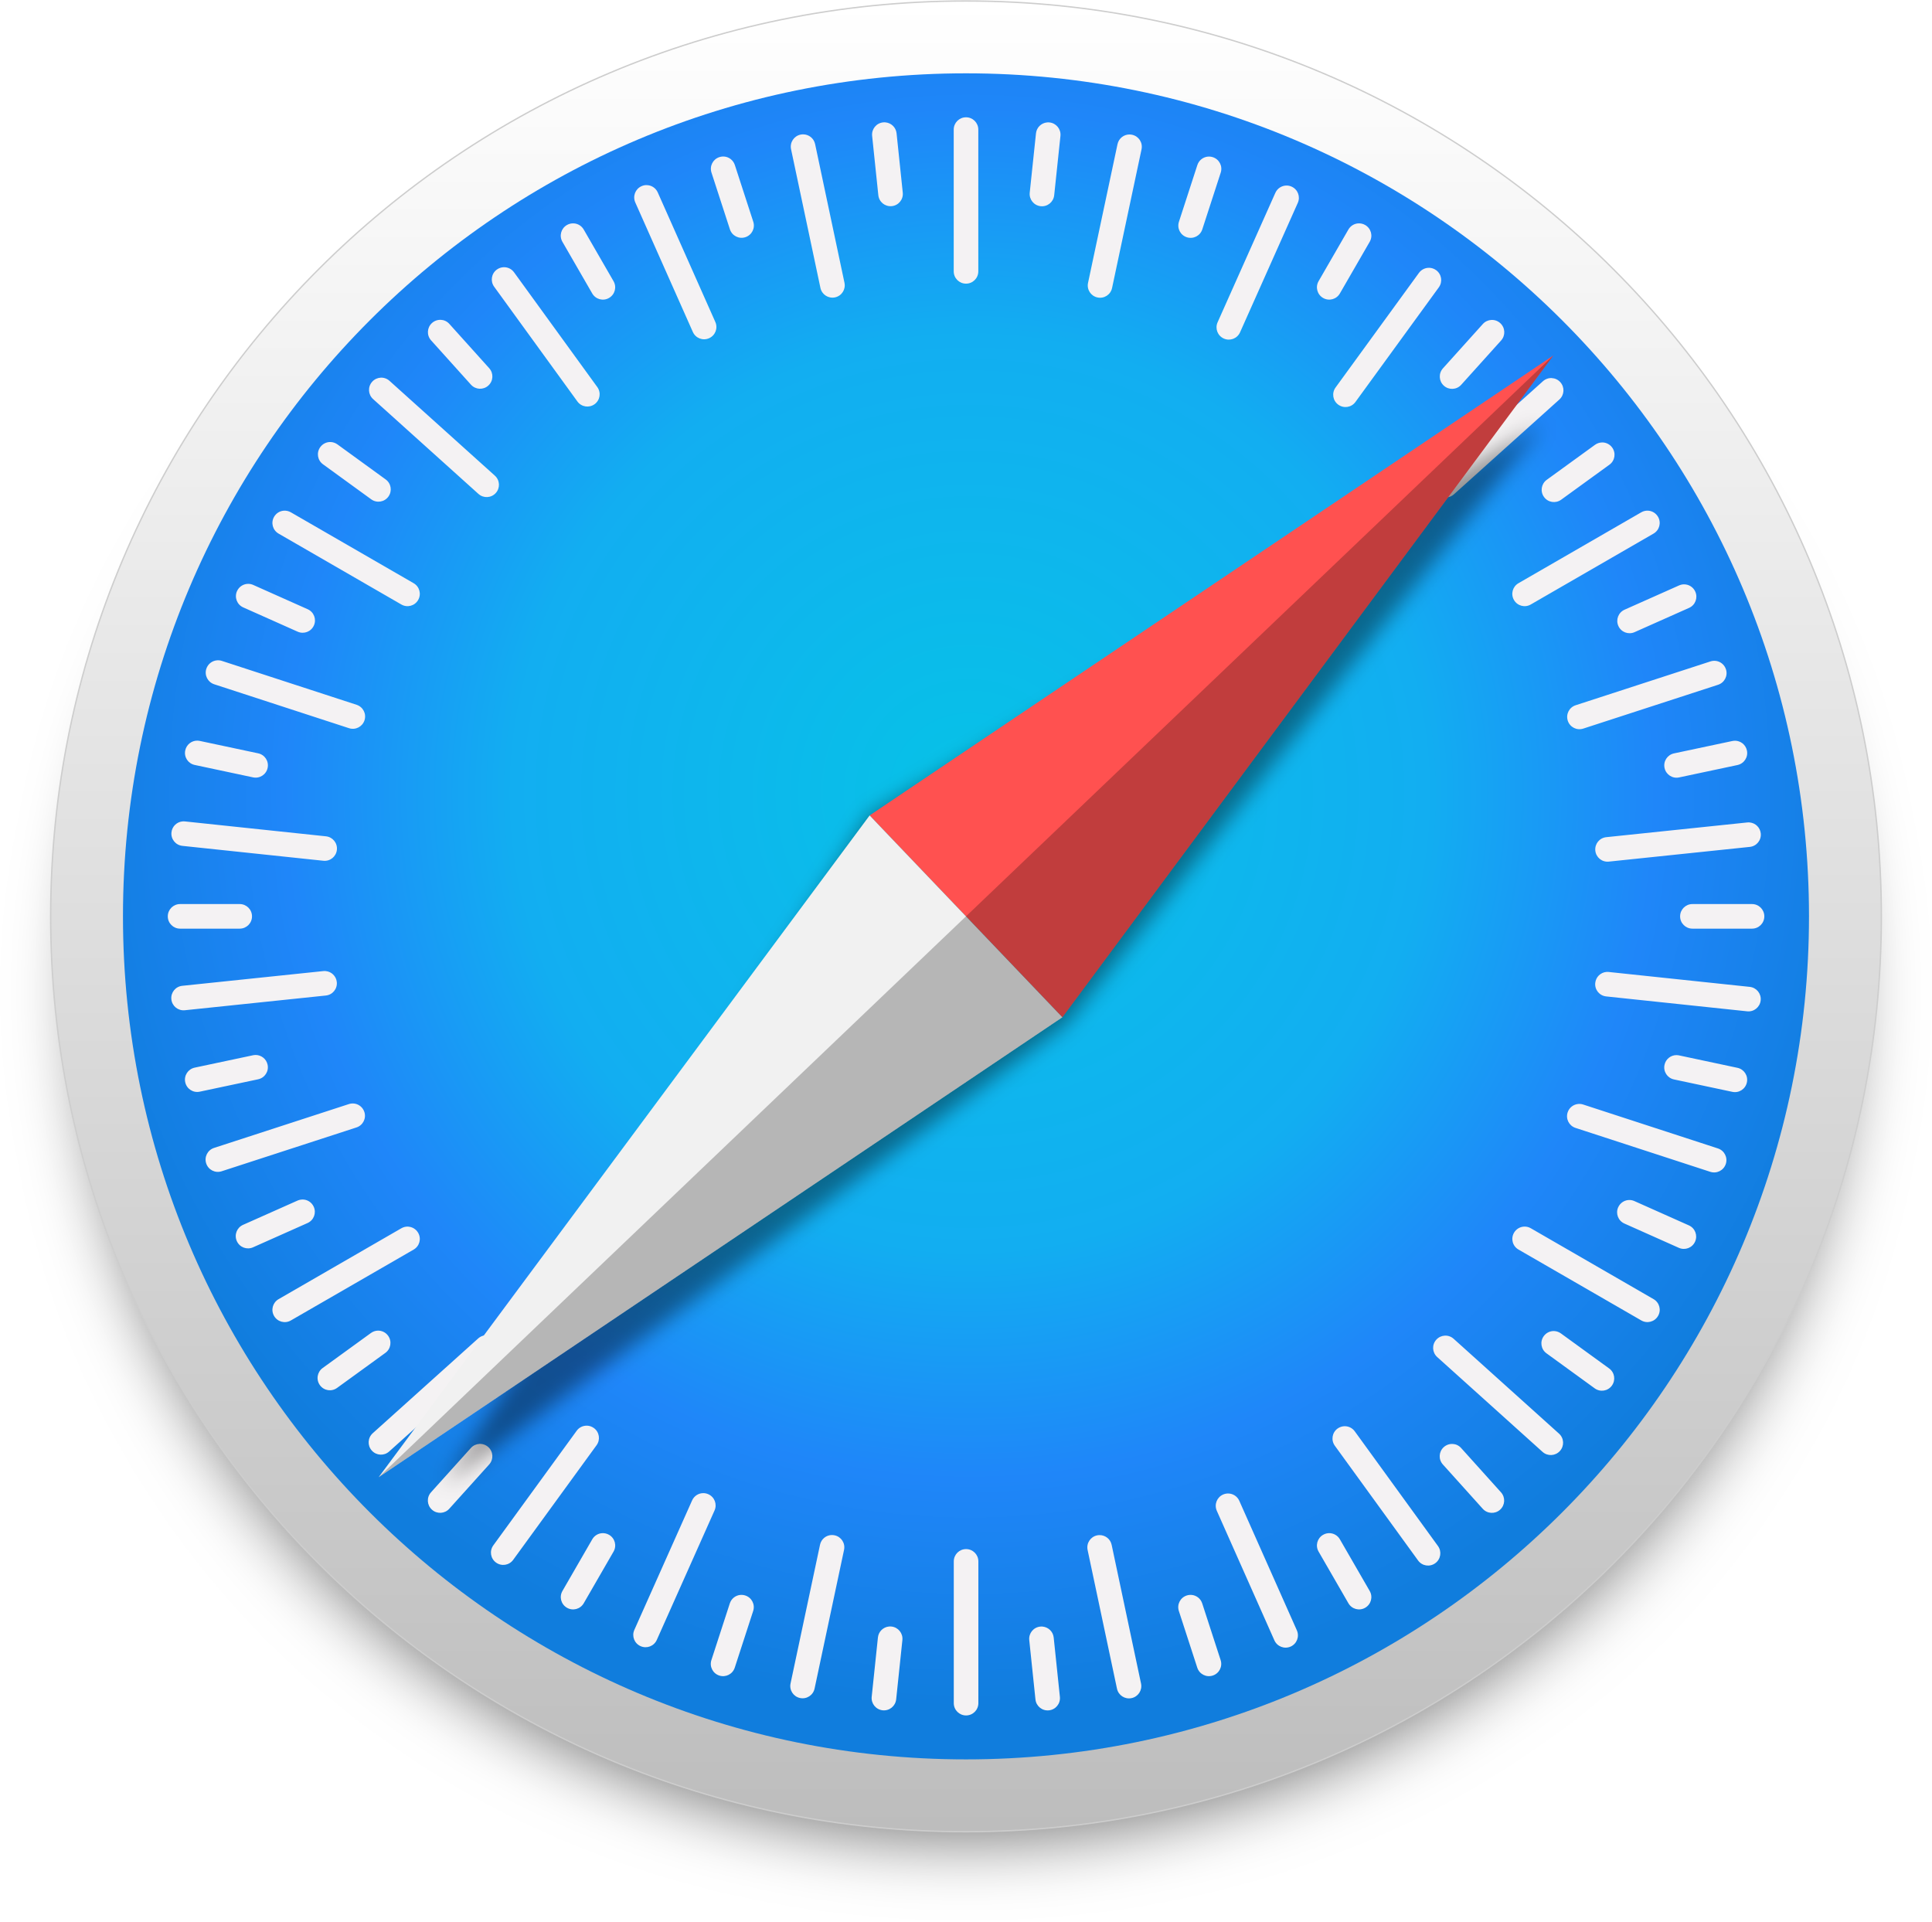
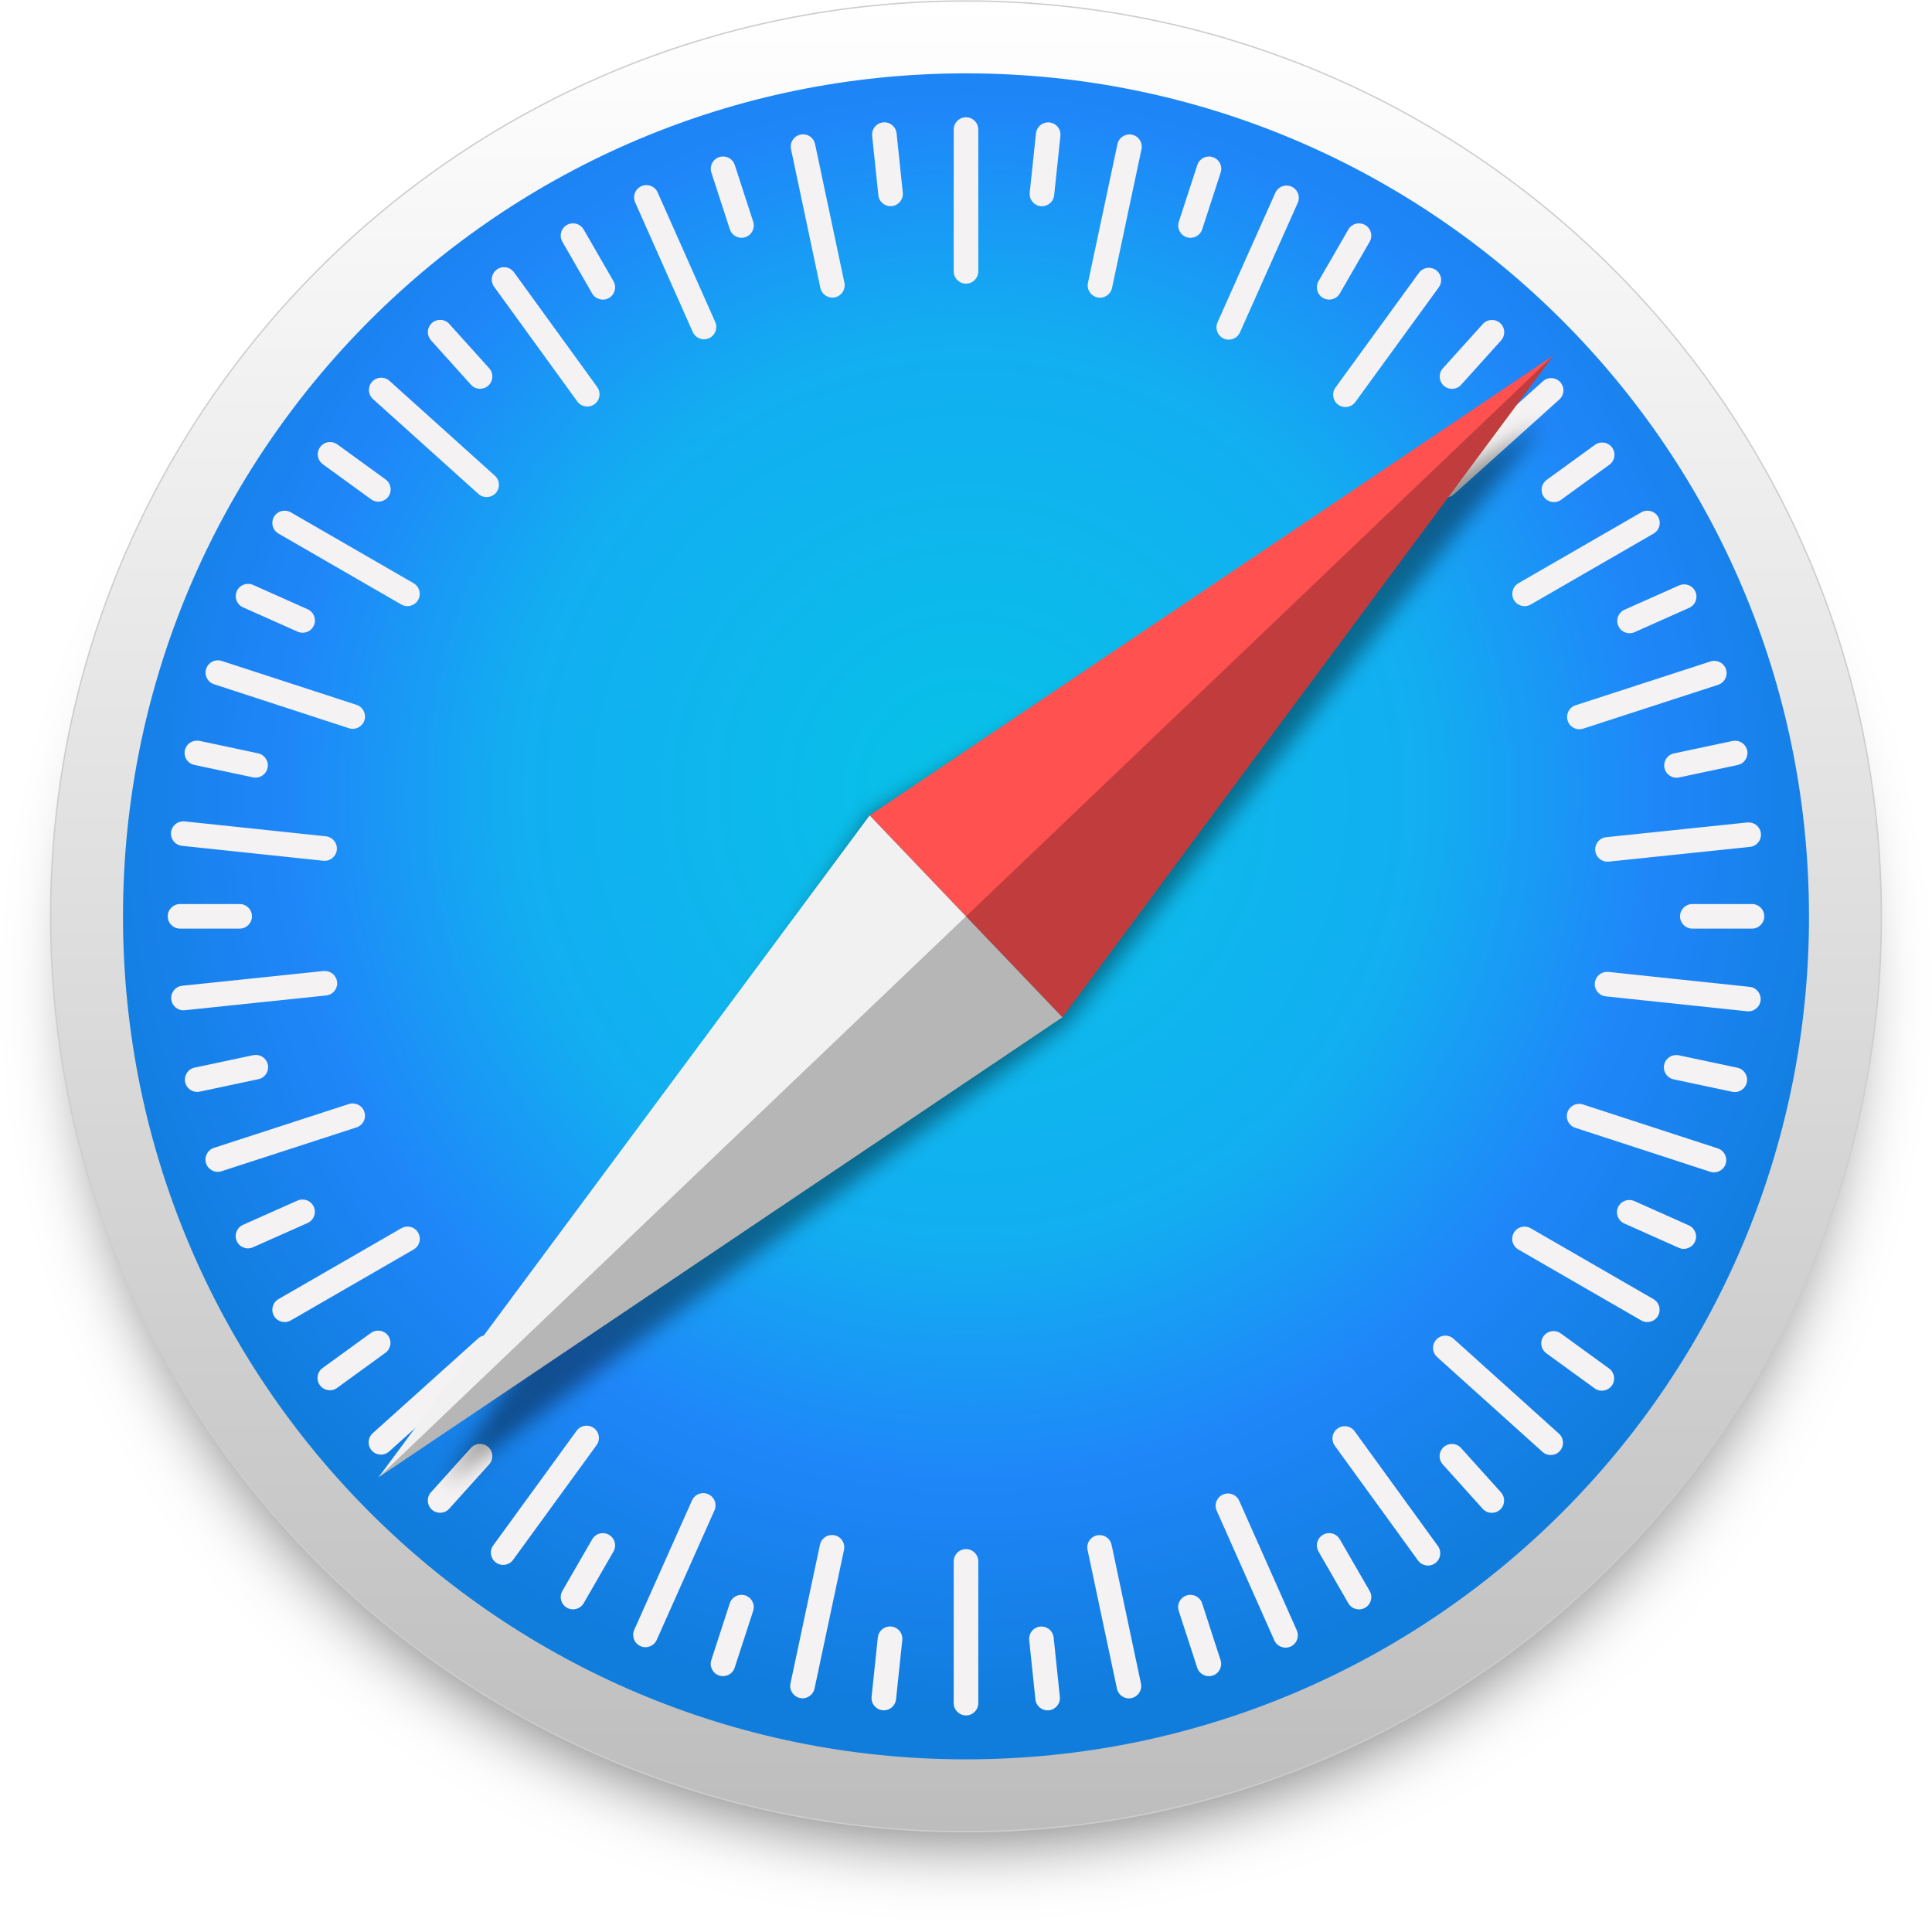
- <svg xmlns="http://www.w3.org/2000/svg" xmlns:xlink="http://www.w3.org/1999/xlink" width="66.166mm" height="65.804mm" viewBox="0 0 66.166 65.804" version="1.1" id="svg8">
-   <defs id="defs2">
-     <linearGradient id="linearGradient2135">
-       <stop style="stop-color:#06c2e7;stop-opacity:1" offset="0" id="stop2131" />
-       <stop id="stop2143" offset="0.25" style="stop-color:#0db8ec;stop-opacity:1" />
-       <stop id="stop2139" offset="0.5" style="stop-color:#12aef1;stop-opacity:1" />
-       <stop style="stop-color:#1f86f9;stop-opacity:1" offset="0.75" id="stop2141" />
-       <stop style="stop-color:#107ddd;stop-opacity:1" offset="1" id="stop2133" />
+ <svg xmlns="http://www.w3.org/2000/svg" xmlns:xlink="http://www.w3.org/1999/xlink" width="250.076" height="248.707" viewBox="0 0 66.166 65.804">
+   <defs>
+     <linearGradient id="b">
+       <stop offset="0" stop-color="#06c2e7" />
+       <stop offset=".25" stop-color="#0db8ec" />
+       <stop offset=".5" stop-color="#12aef1" />
+       <stop offset=".75" stop-color="#1f86f9" />
+       <stop offset="1" stop-color="#107ddd" />
    </linearGradient>
-     <linearGradient id="linearGradient2127">
-       <stop style="stop-color:#bdbdbd;stop-opacity:1" offset="0" id="stop2123" />
-       <stop style="stop-color:#ffffff;stop-opacity:1" offset="1" id="stop2125" />
+     <linearGradient id="a">
+       <stop offset="0" stop-color="#bdbdbd" />
+       <stop offset="1" stop-color="#fff" />
    </linearGradient>
-     <linearGradient xlink:href="#linearGradient2127" id="linearGradient2129" x1="412.975" y1="237.608" x2="412.975" y2="59.392" gradientUnits="userSpaceOnUse" gradientTransform="matrix(0.3515427,0,0,0.3515427,206.7902,159.7726)" />
-     <radialGradient xlink:href="#linearGradient2135" id="radialGradient2137" cx="413.061" cy="136.818" fx="413.061" fy="136.818" r="82.125" gradientUnits="userSpaceOnUse" gradientTransform="matrix(0.381433,0,0,0.381433,194.5447,155.5804)" />
-     <filter style="color-interpolation-filters:sRGB" id="filter2222" x="-0.021" width="1.042" y="-0.022" height="1.045">
-       <feGaussianBlur stdDeviation="0.958" id="feGaussianBlur2224" />
+     <linearGradient xlink:href="#a" id="d" x1="412.975" y1="237.608" x2="412.975" y2="59.392" gradientUnits="userSpaceOnUse" gradientTransform="matrix(.35154 0 0 .35154 206.79 159.773)" />
+     <filter id="f" x="-.021" width="1.042" y="-.022" height="1.045" color-interpolation-filters="sRGB">
+       <feGaussianBlur stdDeviation=".958" />
    </filter>
-     <filter style="color-interpolation-filters:sRGB" id="filter2248" x="-0.048" width="1.096" y="-0.048" height="1.096">
-       <feGaussianBlur stdDeviation="3.564" id="feGaussianBlur2250" />
+     <filter id="c" x="-.048" width="1.096" y="-.048" height="1.096" color-interpolation-filters="sRGB">
+       <feGaussianBlur stdDeviation="3.564" />
    </filter>
+     <radialGradient xlink:href="#b" id="e" cx="413.061" cy="136.818" fx="413.061" fy="136.818" r="82.125" gradientUnits="userSpaceOnUse" gradientTransform="matrix(.38143 0 0 .38143 194.545 155.58)" />
  </defs>
-   <g id="layer1" transform="translate(-318.8856,-180.595)">
-     <g id="g2858">
-       <path transform="matrix(0.3386464,0,0,0.3260946,212.1161,166.1167)" style="opacity:0.53;fill:#000000;fill-opacity:1;stroke:none;stroke-width:2.931;stroke-linecap:round;stroke-linejoin:round;stroke-miterlimit:4;stroke-dasharray:none;stroke-dashoffset:0;stroke-opacity:1;paint-order:markers stroke fill;filter:url(#filter2248)" d="M 502.083,148.5 A 89.108,89.108 0 0 1 412.975,237.608 89.108,89.108 0 0 1 323.867,148.5 89.108,89.108 0 0 1 412.975,59.392 89.108,89.108 0 0 1 502.083,148.5 Z" id="path2226" />
-       <path id="path826" d="m 383.294,211.977 a 31.325,31.325 0 0 1 -31.325,31.325 31.325,31.325 0 0 1 -31.325,-31.325 31.325,31.325 0 0 1 31.325,-31.325 31.325,31.325 0 0 1 31.325,31.325 z" style="opacity:1;fill:url(#linearGradient2129);fill-opacity:1;stroke:#cdcdcd;stroke-width:0.093;stroke-linecap:round;stroke-linejoin:round;stroke-miterlimit:4;stroke-dasharray:none;stroke-dashoffset:0;stroke-opacity:1;paint-order:markers stroke fill" />
-       <path id="circle828" d="m 380.839,211.977 a 28.871,28.871 0 0 1 -28.871,28.871 28.871,28.871 0 0 1 -28.871,-28.871 28.871,28.871 0 0 1 28.871,-28.871 28.871,28.871 0 0 1 28.871,28.871 z" style="opacity:1;fill:url(#radialGradient2137);fill-opacity:1;stroke:none;stroke-width:0.95;stroke-linecap:round;stroke-linejoin:round;stroke-miterlimit:4;stroke-dasharray:none;stroke-dashoffset:0;stroke-opacity:1;paint-order:markers stroke fill" />
-       <path id="rect830" d="m 351.969,184.612 c -0.233,0 -0.421,0.188 -0.421,0.421 v 4.855 c 0,0.233 0.188,0.421 0.421,0.421 0.233,0 0.421,-0.188 0.421,-0.421 v -4.855 c 0,-0.233 -0.188,-0.421 -0.421,-0.421 z m -2.754,0.174 c -0.028,-0.003 -0.057,-0.003 -0.086,3.5e-4 -0.232,0.024 -0.399,0.23 -0.375,0.462 l 0.212,2.031 c 0.024,0.232 0.23,0.399 0.462,0.375 0.232,-0.024 0.399,-0.23 0.375,-0.462 l -0.212,-2.031 c -0.021,-0.203 -0.182,-0.356 -0.377,-0.375 z m 5.527,0.002 c -0.195,0.019 -0.356,0.172 -0.377,0.375 l -0.214,2.031 c -0.024,0.232 0.143,0.438 0.375,0.463 0.232,0.024 0.438,-0.143 0.463,-0.375 l 0.214,-2.031 c 0.024,-0.232 -0.143,-0.438 -0.375,-0.463 -0.029,-0.003 -0.058,-0.003 -0.085,-5.2e-4 z m -8.355,0.408 c -0.028,2.2e-4 -0.057,0.003 -0.085,0.009 -0.228,0.048 -0.373,0.271 -0.325,0.499 l 1.006,4.75 c 0.048,0.228 0.271,0.373 0.499,0.325 0.228,-0.048 0.373,-0.271 0.325,-0.499 l -1.006,-4.75 c -0.042,-0.2 -0.218,-0.335 -0.414,-0.334 z m 11.184,0.004 c -0.196,-0.002 -0.372,0.134 -0.414,0.334 l -1.009,4.749 c -0.049,0.228 0.096,0.451 0.324,0.499 0.228,0.049 0.451,-0.096 0.499,-0.324 l 1.009,-4.749 c 0.049,-0.228 -0.096,-0.451 -0.324,-0.499 -0.029,-0.006 -0.057,-0.009 -0.085,-0.009 z m -13.883,0.757 c -0.054,-0.005 -0.111,0.001 -0.166,0.019 -0.222,0.072 -0.342,0.308 -0.27,0.53 l 0.631,1.942 c 0.072,0.222 0.309,0.342 0.53,0.27 0.222,-0.072 0.342,-0.309 0.27,-0.53 l -0.631,-1.942 c -0.054,-0.166 -0.201,-0.276 -0.364,-0.29 z m 16.568,0.001 c -0.163,0.014 -0.31,0.123 -0.364,0.29 l -0.631,1.942 c -0.072,0.222 0.048,0.458 0.27,0.53 0.222,0.072 0.458,-0.048 0.53,-0.27 l 0.631,-1.942 c 0.072,-0.222 -0.048,-0.458 -0.27,-0.53 -0.055,-0.018 -0.112,-0.024 -0.166,-0.019 z m -19.237,0.976 c -0.055,0.001 -0.11,0.013 -0.163,0.037 -0.213,0.095 -0.308,0.342 -0.214,0.556 l 1.972,4.437 c 0.095,0.213 0.342,0.308 0.556,0.214 0.213,-0.095 0.309,-0.342 0.214,-0.556 l -1.972,-4.437 c -0.071,-0.16 -0.228,-0.254 -0.392,-0.25 z m 21.937,0.015 c -0.164,-0.003 -0.321,0.09 -0.393,0.25 l -1.978,4.434 c -0.095,0.213 -4e-5,0.461 0.213,0.556 0.213,0.095 0.461,5e-5 0.556,-0.213 l 1.978,-4.434 c 0.095,-0.213 5e-5,-0.461 -0.213,-0.556 -0.053,-0.024 -0.109,-0.036 -0.163,-0.037 z m -24.415,1.296 c -0.081,-0.006 -0.164,0.012 -0.24,0.056 -0.202,0.117 -0.271,0.373 -0.154,0.575 l 1.021,1.769 c 0.117,0.202 0.373,0.271 0.575,0.154 0.202,-0.117 0.271,-0.373 0.154,-0.575 l -1.021,-1.769 c -0.073,-0.126 -0.2,-0.2 -0.335,-0.21 z m 26.859,0 c -0.135,0.009 -0.262,0.084 -0.335,0.21 l -1.021,1.769 c -0.117,0.202 -0.048,0.458 0.154,0.575 0.202,0.117 0.458,0.048 0.575,-0.154 l 1.021,-1.769 c 0.117,-0.202 0.048,-0.458 -0.154,-0.575 -0.076,-0.044 -0.159,-0.061 -0.24,-0.056 z m -29.265,1.501 c -0.081,0.003 -0.162,0.029 -0.233,0.08 -0.189,0.137 -0.23,0.399 -0.093,0.588 l 2.851,3.93 c 0.137,0.189 0.399,0.23 0.588,0.094 0.189,-0.137 0.23,-0.399 0.093,-0.588 l -2.851,-3.93 c -0.086,-0.118 -0.22,-0.178 -0.355,-0.174 z m 31.701,0.021 c -0.135,-0.005 -0.269,0.056 -0.355,0.173 l -2.856,3.926 c -0.137,0.189 -0.096,0.451 0.093,0.588 0.189,0.137 0.451,0.096 0.588,-0.093 l 2.856,-3.926 c 0.137,-0.189 0.096,-0.451 -0.093,-0.588 -0.071,-0.051 -0.152,-0.078 -0.233,-0.081 z m -33.852,1.782 c -0.107,-0.006 -0.217,0.03 -0.304,0.108 -0.173,0.156 -0.187,0.421 -0.031,0.594 l 1.366,1.518 c 0.156,0.173 0.421,0.187 0.594,0.031 0.173,-0.156 0.187,-0.421 0.031,-0.595 l -1.366,-1.518 c -0.078,-0.087 -0.183,-0.134 -0.291,-0.139 z m 35.976,0.003 c -0.107,0.006 -0.213,0.052 -0.291,0.139 l -1.366,1.518 c -0.156,0.173 -0.142,0.439 0.031,0.595 0.173,0.156 0.438,0.142 0.594,-0.031 l 1.367,-1.518 c 0.156,-0.173 0.142,-0.439 -0.031,-0.595 -0.087,-0.078 -0.196,-0.114 -0.304,-0.108 z m -38.037,1.977 c -0.107,0.006 -0.213,0.052 -0.291,0.139 -0.156,0.173 -0.142,0.438 0.031,0.594 l 3.608,3.248 c 0.173,0.156 0.438,0.142 0.594,-0.031 0.156,-0.173 0.142,-0.438 -0.031,-0.594 l -3.609,-3.248 c -0.087,-0.078 -0.196,-0.114 -0.304,-0.108 z m 40.108,0.014 c -0.107,-0.006 -0.217,0.03 -0.304,0.108 l -3.611,3.246 c -0.173,0.156 -0.188,0.421 -0.032,0.594 0.156,0.173 0.421,0.188 0.595,0.032 l 3.611,-3.246 c 0.173,-0.156 0.188,-0.421 0.032,-0.594 -0.078,-0.087 -0.183,-0.134 -0.291,-0.139 z m -41.822,2.19 c -0.135,-0.005 -0.269,0.056 -0.355,0.174 -0.137,0.189 -0.096,0.451 0.093,0.588 l 1.652,1.2 c 0.189,0.137 0.451,0.096 0.588,-0.093 0.137,-0.189 0.096,-0.451 -0.093,-0.588 l -1.652,-1.2 c -0.071,-0.051 -0.152,-0.078 -0.233,-0.081 z m 43.535,0.015 c -0.081,0.003 -0.162,0.029 -0.233,0.08 l -1.653,1.199 c -0.189,0.137 -0.231,0.399 -0.094,0.588 0.137,0.189 0.399,0.23 0.588,0.093 l 1.653,-1.199 c 0.189,-0.137 0.23,-0.399 0.093,-0.588 -0.086,-0.118 -0.22,-0.178 -0.355,-0.174 z m -45.137,2.336 c -0.135,0.009 -0.262,0.084 -0.335,0.21 -0.117,0.202 -0.048,0.458 0.154,0.575 l 4.205,2.428 c 0.202,0.117 0.458,0.048 0.575,-0.154 0.117,-0.202 0.048,-0.458 -0.154,-0.575 l -4.205,-2.428 c -0.076,-0.044 -0.159,-0.061 -0.24,-0.056 z m 46.727,0 c -0.081,-0.006 -0.164,0.012 -0.24,0.056 l -4.205,2.428 c -0.202,0.117 -0.271,0.373 -0.154,0.575 0.117,0.202 0.373,0.271 0.575,0.154 l 4.205,-2.428 c 0.202,-0.117 0.271,-0.373 0.154,-0.575 -0.073,-0.126 -0.2,-0.2 -0.335,-0.21 z m -47.939,2.506 c -0.164,-0.004 -0.321,0.09 -0.393,0.25 -0.095,0.213 -6e-5,0.461 0.213,0.556 l 1.865,0.832 c 0.213,0.095 0.461,7e-5 0.556,-0.213 0.095,-0.213 -1.2e-4,-0.461 -0.213,-0.556 l -1.865,-0.832 c -0.053,-0.024 -0.109,-0.036 -0.163,-0.037 z m 49.158,0.017 c -0.055,10e-4 -0.11,0.013 -0.164,0.037 l -1.866,0.831 c -0.213,0.095 -0.308,0.343 -0.213,0.556 0.095,0.213 0.343,0.308 0.556,0.213 l 1.866,-0.831 c 0.213,-0.095 0.308,-0.343 0.213,-0.556 -0.071,-0.16 -0.228,-0.253 -0.392,-0.25 z m -50.237,2.602 c -0.163,0.014 -0.31,0.123 -0.364,0.289 -0.072,0.222 0.048,0.458 0.27,0.531 l 4.616,1.504 c 0.222,0.072 0.458,-0.048 0.531,-0.27 0.072,-0.222 -0.048,-0.458 -0.27,-0.531 l -4.616,-1.504 c -0.055,-0.018 -0.112,-0.024 -0.166,-0.019 z m 51.315,0.018 c -0.054,-0.005 -0.111,10e-4 -0.166,0.019 l -4.617,1.501 c -0.222,0.072 -0.342,0.309 -0.27,0.53 0.072,0.222 0.309,0.342 0.53,0.27 l 4.617,-1.501 c 0.222,-0.072 0.342,-0.309 0.27,-0.53 -0.054,-0.166 -0.201,-0.276 -0.364,-0.29 z m -51.987,2.732 c -0.196,-0.002 -0.372,0.134 -0.414,0.334 -0.049,0.228 0.096,0.451 0.324,0.499 l 1.998,0.425 c 0.228,0.049 0.451,-0.096 0.499,-0.324 0.049,-0.228 -0.096,-0.451 -0.324,-0.499 l -1.998,-0.425 c -0.029,-0.006 -0.057,-0.009 -0.085,-0.009 z m 52.655,0.004 c -0.028,2.3e-4 -0.056,0.004 -0.085,0.009 l -1.998,0.424 c -0.228,0.049 -0.373,0.271 -0.324,0.499 0.049,0.228 0.271,0.373 0.499,0.324 l 1.998,-0.424 c 0.228,-0.049 0.373,-0.271 0.324,-0.499 -0.042,-0.2 -0.218,-0.335 -0.414,-0.334 z m -53.164,2.762 c -0.195,0.019 -0.356,0.172 -0.377,0.375 -0.025,0.232 0.142,0.438 0.374,0.463 l 4.828,0.51 c 0.232,0.025 0.438,-0.142 0.463,-0.374 0.025,-0.232 -0.142,-0.438 -0.374,-0.463 l -4.828,-0.51 c -0.029,-0.003 -0.058,-0.003 -0.085,-3.5e-4 z m 53.676,0.036 c -0.028,-0.003 -0.057,-0.003 -0.086,3.5e-4 l -4.829,0.504 c -0.232,0.024 -0.399,0.23 -0.375,0.462 0.024,0.232 0.23,0.399 0.462,0.375 l 4.829,-0.504 c 0.232,-0.024 0.399,-0.23 0.375,-0.462 -0.021,-0.203 -0.182,-0.356 -0.377,-0.375 z m -53.758,2.795 c -0.233,0 -0.421,0.188 -0.421,0.421 0,0.233 0.188,0.421 0.421,0.421 h 2.042 c 0.233,0 0.421,-0.188 0.421,-0.421 0,-0.233 -0.188,-0.421 -0.421,-0.421 z m 51.793,0 c -0.233,0 -0.421,0.188 -0.421,0.421 10e-6,0.233 0.188,0.421 0.421,0.421 h 2.042 c 0.233,0 0.421,-0.188 0.421,-0.421 0,-0.233 -0.188,-0.421 -0.421,-0.421 z m -46.803,2.295 c -0.028,-0.003 -0.056,-0.003 -0.085,3.5e-4 l -4.829,0.504 c -0.232,0.024 -0.399,0.23 -0.375,0.462 0.024,0.232 0.23,0.399 0.462,0.375 l 4.829,-0.504 c 0.232,-0.024 0.399,-0.23 0.375,-0.462 -0.021,-0.203 -0.182,-0.356 -0.377,-0.375 z m 43.853,0.03 c -0.195,0.019 -0.356,0.172 -0.377,0.375 -0.025,0.232 0.142,0.438 0.374,0.463 l 4.828,0.51 c 0.232,0.025 0.438,-0.143 0.463,-0.374 0.025,-0.232 -0.143,-0.438 -0.374,-0.463 l -4.828,-0.51 c -0.029,-0.003 -0.058,-0.003 -0.086,-3.5e-4 z m -46.26,2.844 c -0.028,2.4e-4 -0.057,0.003 -0.085,0.009 l -1.998,0.424 c -0.228,0.049 -0.373,0.271 -0.324,0.499 0.049,0.228 0.271,0.373 0.499,0.324 l 1.998,-0.424 c 0.228,-0.049 0.373,-0.271 0.324,-0.499 -0.042,-0.2 -0.218,-0.335 -0.414,-0.334 z m 48.669,0.004 c -0.196,-0.002 -0.372,0.134 -0.414,0.334 -0.049,0.228 0.096,0.451 0.324,0.499 l 1.998,0.425 c 0.228,0.049 0.451,-0.096 0.499,-0.324 0.049,-0.228 -0.096,-0.451 -0.324,-0.499 l -1.998,-0.425 c -0.029,-0.006 -0.057,-0.009 -0.085,-0.009 z m -45.305,1.658 c -0.054,-0.005 -0.111,0.001 -0.166,0.019 l -4.617,1.501 c -0.222,0.072 -0.342,0.309 -0.27,0.53 0.072,0.222 0.309,0.342 0.53,0.27 l 4.617,-1.501 c 0.222,-0.072 0.342,-0.309 0.27,-0.53 -0.054,-0.166 -0.201,-0.276 -0.364,-0.29 z m 41.937,0.015 c -0.163,0.014 -0.31,0.123 -0.364,0.289 -0.072,0.222 0.048,0.458 0.27,0.531 l 4.616,1.504 c 0.222,0.072 0.458,-0.048 0.531,-0.27 0.072,-0.222 -0.048,-0.458 -0.27,-0.531 l -4.616,-1.504 c -0.055,-0.018 -0.112,-0.024 -0.166,-0.019 z m -43.699,3.273 c -0.055,0.001 -0.11,0.013 -0.163,0.036 l -1.866,0.831 c -0.213,0.095 -0.308,0.343 -0.213,0.556 0.095,0.213 0.343,0.308 0.556,0.213 l 1.866,-0.831 c 0.213,-0.095 0.308,-0.343 0.213,-0.556 -0.071,-0.16 -0.228,-0.253 -0.392,-0.25 z m 45.459,0.016 c -0.164,-0.004 -0.321,0.09 -0.393,0.25 -0.095,0.213 -6e-5,0.461 0.213,0.556 l 1.865,0.832 c 0.213,0.095 0.461,6e-5 0.556,-0.213 0.095,-0.213 6e-5,-0.461 -0.213,-0.556 l -1.865,-0.832 c -0.053,-0.024 -0.109,-0.036 -0.163,-0.037 z m -41.826,0.912 c -0.081,-0.006 -0.164,0.012 -0.24,0.056 l -4.205,2.428 c -0.202,0.117 -0.271,0.373 -0.154,0.575 0.117,0.202 0.373,0.271 0.575,0.154 l 4.205,-2.427 c 0.202,-0.117 0.271,-0.373 0.154,-0.575 -0.073,-0.126 -0.2,-0.2 -0.335,-0.21 z m 38.2,0 c -0.135,0.009 -0.262,0.084 -0.335,0.21 -0.117,0.202 -0.048,0.459 0.154,0.575 l 4.205,2.427 c 0.202,0.117 0.459,0.048 0.575,-0.154 0.117,-0.202 0.048,-0.458 -0.154,-0.575 l -4.205,-2.428 c -0.076,-0.044 -0.159,-0.061 -0.24,-0.056 z m -39.249,3.562 c -0.081,0.003 -0.162,0.029 -0.233,0.081 l -1.653,1.199 c -0.189,0.137 -0.231,0.399 -0.094,0.588 0.137,0.189 0.399,0.231 0.588,0.093 l 1.653,-1.199 c 0.189,-0.137 0.231,-0.399 0.094,-0.588 -0.086,-0.118 -0.22,-0.179 -0.355,-0.174 z m 40.288,0.014 c -0.135,-0.005 -0.269,0.056 -0.355,0.174 -0.137,0.189 -0.096,0.451 0.093,0.588 l 1.652,1.2 c 0.189,0.137 0.451,0.096 0.588,-0.093 0.137,-0.189 0.096,-0.451 -0.093,-0.588 l -1.652,-1.2 c -0.071,-0.051 -0.152,-0.078 -0.233,-0.081 z m -36.544,0.145 c -0.107,-0.006 -0.217,0.03 -0.304,0.108 l -3.611,3.246 c -0.173,0.156 -0.188,0.421 -0.032,0.594 0.156,0.173 0.421,0.188 0.594,0.032 l 3.611,-3.246 c 0.173,-0.156 0.188,-0.421 0.032,-0.594 -0.078,-0.087 -0.183,-0.134 -0.291,-0.139 z m 32.8,0.012 c -0.107,0.006 -0.213,0.052 -0.291,0.139 -0.156,0.173 -0.142,0.438 0.031,0.594 l 3.608,3.248 c 0.173,0.156 0.439,0.142 0.595,-0.031 0.156,-0.173 0.142,-0.438 -0.031,-0.594 l -3.609,-3.248 c -0.087,-0.078 -0.196,-0.114 -0.304,-0.108 z m -29.375,3.084 c -0.135,-0.005 -0.27,0.055 -0.355,0.173 l -2.856,3.926 c -0.137,0.189 -0.096,0.451 0.093,0.588 0.189,0.137 0.451,0.096 0.588,-0.093 l 2.856,-3.926 c 0.137,-0.189 0.096,-0.451 -0.093,-0.588 -0.071,-0.051 -0.152,-0.078 -0.233,-0.081 z m 25.936,0.018 c -0.081,0.003 -0.162,0.029 -0.233,0.08 -0.189,0.137 -0.23,0.399 -0.094,0.588 l 2.851,3.93 c 0.137,0.189 0.399,0.231 0.588,0.094 0.189,-0.137 0.23,-0.399 0.094,-0.588 l -2.851,-3.93 c -0.086,-0.118 -0.22,-0.178 -0.355,-0.174 z m -29.623,0.606 c -0.107,0.006 -0.213,0.052 -0.291,0.139 l -1.366,1.518 c -0.156,0.173 -0.142,0.439 0.031,0.595 0.173,0.156 0.438,0.142 0.594,-0.031 l 1.367,-1.518 c 0.156,-0.173 0.142,-0.439 -0.031,-0.595 -0.087,-0.078 -0.196,-0.114 -0.304,-0.108 z m 33.331,0.002 c -0.107,-0.006 -0.217,0.03 -0.304,0.108 -0.173,0.156 -0.187,0.421 -0.031,0.594 l 1.366,1.518 c 0.156,0.173 0.421,0.187 0.594,0.031 0.173,-0.156 0.187,-0.421 0.031,-0.595 l -1.366,-1.518 c -0.078,-0.087 -0.183,-0.134 -0.291,-0.139 z m -25.655,1.684 c -0.164,-0.004 -0.321,0.09 -0.392,0.25 l -1.978,4.434 c -0.095,0.213 -5e-5,0.461 0.213,0.556 0.213,0.095 0.461,5e-5 0.556,-0.213 l 1.978,-4.434 c 0.095,-0.213 5e-5,-0.461 -0.213,-0.556 -0.053,-0.024 -0.109,-0.036 -0.163,-0.037 z m 17.956,0.012 c -0.055,0.001 -0.11,0.013 -0.164,0.036 -0.213,0.095 -0.308,0.342 -0.214,0.556 l 1.972,4.437 c 0.095,0.213 0.343,0.308 0.556,0.214 0.213,-0.095 0.308,-0.342 0.214,-0.556 l -1.972,-4.437 c -0.071,-0.16 -0.228,-0.253 -0.392,-0.25 z m -21.432,1.359 c -0.135,0.009 -0.262,0.084 -0.335,0.21 l -1.021,1.769 c -0.117,0.202 -0.048,0.458 0.154,0.575 0.202,0.117 0.458,0.048 0.575,-0.154 l 1.021,-1.769 c 0.117,-0.202 0.048,-0.458 -0.154,-0.575 -0.076,-0.044 -0.159,-0.061 -0.24,-0.056 z m 24.934,0 c -0.081,-0.006 -0.164,0.012 -0.24,0.056 -0.202,0.117 -0.271,0.373 -0.154,0.575 l 1.021,1.769 c 0.117,0.202 0.373,0.271 0.575,0.154 0.202,-0.117 0.271,-0.373 0.154,-0.575 l -1.021,-1.769 c -0.073,-0.126 -0.2,-0.2 -0.335,-0.21 z m -17.055,0.063 c -0.196,-0.002 -0.372,0.134 -0.414,0.334 l -1.009,4.749 c -0.049,0.228 0.096,0.451 0.324,0.499 0.228,0.049 0.451,-0.096 0.499,-0.324 l 1.009,-4.749 c 0.049,-0.228 -0.096,-0.451 -0.324,-0.499 -0.029,-0.006 -0.057,-0.009 -0.085,-0.009 z m 9.16,0.003 c -0.028,2.2e-4 -0.056,0.003 -0.085,0.009 -0.228,0.048 -0.373,0.271 -0.325,0.499 l 1.006,4.75 c 0.048,0.228 0.271,0.373 0.499,0.325 0.228,-0.048 0.373,-0.271 0.325,-0.499 l -1.006,-4.75 c -0.042,-0.2 -0.218,-0.335 -0.414,-0.334 z m -4.572,0.479 c -0.233,0 -0.421,0.188 -0.421,0.421 v 4.855 c 0,0.233 0.188,0.421 0.421,0.421 0.233,0 0.421,-0.188 0.421,-0.421 v -4.855 c 0,-0.233 -0.188,-0.421 -0.421,-0.421 z m -7.727,1.569 c -0.163,0.014 -0.31,0.123 -0.364,0.29 l -0.631,1.942 c -0.072,0.222 0.048,0.458 0.27,0.53 0.222,0.072 0.458,-0.049 0.53,-0.27 l 0.631,-1.942 c 0.072,-0.222 -0.048,-0.458 -0.27,-0.53 -0.055,-0.018 -0.112,-0.024 -0.166,-0.019 z m 15.45,0.001 c -0.054,-0.005 -0.111,0.001 -0.166,0.019 -0.222,0.072 -0.342,0.309 -0.27,0.53 l 0.631,1.942 c 0.072,0.222 0.309,0.342 0.53,0.27 0.222,-0.072 0.342,-0.308 0.27,-0.53 l -0.631,-1.942 c -0.054,-0.166 -0.201,-0.276 -0.364,-0.29 z m -10.365,1.082 c -0.195,0.019 -0.356,0.172 -0.377,0.375 l -0.213,2.031 c -0.024,0.232 0.143,0.438 0.375,0.463 0.232,0.024 0.438,-0.143 0.463,-0.375 l 0.213,-2.031 c 0.024,-0.232 -0.143,-0.438 -0.375,-0.463 -0.029,-0.003 -0.058,-0.003 -0.085,-3.5e-4 z m 5.267,0.002 c -0.028,-0.003 -0.057,-0.003 -0.086,3.5e-4 -0.232,0.024 -0.399,0.23 -0.375,0.462 l 0.212,2.031 c 0.024,0.232 0.23,0.399 0.462,0.375 0.232,-0.024 0.399,-0.23 0.375,-0.462 l -0.212,-2.031 c -0.021,-0.203 -0.182,-0.356 -0.377,-0.375 z" style="opacity:1;fill:#f4f2f3;fill-opacity:1;stroke:none;stroke-width:0.381;stroke-linecap:round;stroke-linejoin:round;stroke-miterlimit:4;stroke-dasharray:none;stroke-dashoffset:0;stroke-opacity:1;paint-order:markers stroke fill" />
-       <path transform="matrix(0.3515427,0,0,0.3515427,206.7902,159.7726)" id="path2150" d="m 469.096,100.607 -65.51,38.061 -41.42,65.207 60.594,-44.881 z" style="opacity:0.409;fill:#000000;fill-opacity:1;stroke:none;stroke-width:1.561;stroke-linecap:round;stroke-linejoin:round;stroke-miterlimit:4;stroke-dasharray:none;stroke-dashoffset:0;stroke-opacity:1;paint-order:markers stroke fill;filter:url(#filter2222)" />
-       <g id="g2847">
-         <path style="opacity:1;fill:#ff5150;fill-opacity:1;stroke:none;stroke-width:1.02;stroke-linecap:round;stroke-linejoin:round;stroke-miterlimit:4;stroke-dasharray:none;stroke-dashoffset:0;stroke-opacity:1;paint-order:markers stroke fill" id="path2096" d="m 129.839,160.803 -23.014,-23.014 31.438,-8.424 z" transform="matrix(0.6480447,-0.3316906,-0.3612238,0.6320585,329.2135,156.8627)" />
-         <path transform="matrix(-0.3612238,0.6320585,0.6480447,-0.3316906,297.9626,186.7041)" d="m 129.839,160.803 -23.014,-23.014 31.438,-8.424 z" id="path2099" style="opacity:1;fill:#f1f1f1;fill-opacity:1;stroke:none;stroke-width:1.02;stroke-linecap:round;stroke-linejoin:round;stroke-miterlimit:4;stroke-dasharray:none;stroke-dashoffset:0;stroke-opacity:1;paint-order:markers stroke fill" />
-         <path style="opacity:0.243;fill:#000000;stroke:none;stroke-width:0.093px;stroke-linecap:butt;stroke-linejoin:miter;stroke-opacity:1" d="m 331.853,231.185 23.416,-15.752 16.815,-22.665 z" id="path2112" />
-       </g>
-     </g>
-   </g>
+   <path transform="matrix(.33865 0 0 .3261 -106.77 -14.478)" d="M502.083 148.5a89.108 89.108 0 01-89.108 89.108 89.108 89.108 0 01-89.108-89.108 89.108 89.108 0 0189.108-89.108 89.108 89.108 0 0189.108 89.108z" opacity=".53" paint-order="markers stroke fill" filter="url(#c)" />
+   <path d="M383.294 211.977a31.325 31.325 0 01-31.325 31.325 31.325 31.325 0 01-31.326-31.325 31.325 31.325 0 0131.326-31.325 31.325 31.325 0 0131.325 31.325z" fill="url(#d)" stroke="#cdcdcd" stroke-width=".093" stroke-linecap="round" stroke-linejoin="round" paint-order="markers stroke fill" transform="translate(-318.886 -180.595)" />
+   <path d="M380.84 211.977a28.87 28.87 0 01-28.871 28.87 28.87 28.87 0 01-28.871-28.87 28.87 28.87 0 0128.87-28.87 28.87 28.87 0 0128.871 28.87z" fill="url(#e)" paint-order="markers stroke fill" transform="translate(-318.886 -180.595)" />
+   <path d="M33.083 4.017a.42.42 0 00-.421.42v4.856a.42.42 0 10.842 0V4.438a.42.42 0 00-.421-.421zm-2.754.174a.42.42 0 00-.46.463l.212 2.03a.42.42 0 10.837-.087l-.212-2.03a.42.42 0 00-.377-.376zm5.527.002a.42.42 0 00-.377.375l-.214 2.03a.42.42 0 10.837.089l.214-2.031a.42.42 0 00-.46-.463zM27.5 4.6a.42.42 0 00-.41.508l1.005 4.75a.42.42 0 10.824-.174l-1.005-4.75A.42.42 0 0027.5 4.6zm11.183.004a.42.42 0 00-.414.333l-1.009 4.75a.42.42 0 10.824.175l1.009-4.75a.42.42 0 00-.41-.508zm-13.883.757a.42.42 0 00-.437.55l.632 1.942a.42.42 0 10.8-.26l-.63-1.942a.42.42 0 00-.365-.29zm16.568.001a.42.42 0 00-.364.29l-.632 1.942a.42.42 0 10.8.26l.632-1.942a.42.42 0 00-.436-.55zM22.13 6.34a.42.42 0 00-.377.592l1.972 4.437a.42.42 0 10.77-.342l-1.972-4.437a.42.42 0 00-.393-.25zm21.937.015a.42.42 0 00-.392.25l-1.978 4.434a.42.42 0 10.769.343l1.978-4.434a.42.42 0 00-.377-.593zM19.654 7.65a.42.42 0 00-.394.63l1.02 1.77a.42.42 0 10.73-.421L19.989 7.86a.42.42 0 00-.335-.21zm26.858 0a.419.419 0 00-.335.21l-1.021 1.769a.42.42 0 10.73.42l1.02-1.768a.42.42 0 00-.394-.63zm-29.265 1.5a.422.422 0 00-.326.669l2.85 3.93a.42.42 0 10.682-.494l-2.85-3.93a.42.42 0 00-.356-.174zm31.702.022a.42.42 0 00-.356.174l-2.856 3.926a.42.42 0 10.681.495l2.856-3.926a.42.42 0 00-.325-.669zm-33.852 1.783a.42.42 0 00-.335.702l1.366 1.518a.42.42 0 10.626-.563l-1.367-1.518a.42.42 0 00-.29-.14zm35.975.003a.421.421 0 00-.29.139l-1.367 1.517a.42.42 0 10.625.564l1.367-1.518a.42.42 0 00-.335-.702zm-38.037 1.977a.42.42 0 00-.26.733l3.61 3.248a.42.42 0 10.563-.625l-3.609-3.248a.42.42 0 00-.304-.108zm40.109.014a.419.419 0 00-.304.108l-3.61 3.245a.42.42 0 10.562.626l3.61-3.245a.42.42 0 00-.258-.734zm-41.823 2.19a.42.42 0 00-.262.762l1.652 1.2a.42.42 0 10.495-.681l-1.652-1.2a.42.42 0 00-.233-.081zm43.535.015a.421.421 0 00-.233.08l-1.653 1.2a.42.42 0 10.495.681l1.653-1.2a.42.42 0 00-.262-.76zM9.72 17.49a.42.42 0 00-.18.785l4.204 2.427a.42.42 0 10.42-.729L9.96 17.546a.42.42 0 00-.24-.056zm46.728 0a.417.417 0 00-.24.056l-4.205 2.427a.42.42 0 10.42.73l4.206-2.428a.42.42 0 00-.181-.785zM8.508 19.996a.42.42 0 00-.18.806l1.866.831a.42.42 0 10.343-.768l-1.866-.832a.42.42 0 00-.163-.037zm49.158.017a.42.42 0 00-.164.037l-1.865.83a.42.42 0 10.342.77l1.866-.831a.42.42 0 00-.179-.806zM7.429 22.615a.42.42 0 00-.094.82l4.615 1.504a.42.42 0 10.261-.8l-4.616-1.504a.421.421 0 00-.166-.02zm51.314.018a.408.408 0 00-.166.02l-4.617 1.5a.42.42 0 10.26.801l4.617-1.5a.42.42 0 00-.094-.82zM6.756 25.365a.42.42 0 00-.09.833l1.998.424a.42.42 0 10.175-.823l-1.998-.425a.413.413 0 00-.085-.009zm52.655.004a.518.518 0 00-.085.009l-1.998.424a.42.42 0 10.175.823l1.998-.424a.42.42 0 00-.09-.833zM6.247 28.13a.42.42 0 00-.003.838l4.828.51a.42.42 0 10.089-.837l-4.829-.51a.432.432 0 00-.085 0zm53.676.037a.386.386 0 00-.085 0l-4.83.504a.42.42 0 10.088.837l4.83-.504a.42.42 0 00-.003-.837zM6.165 30.96a.42.42 0 100 .842h2.043a.42.42 0 100-.842zm51.793 0a.42.42 0 100 .842h2.043a.42.42 0 100-.842zm-46.803 2.295a.384.384 0 00-.085 0l-4.83.504a.42.42 0 10.088.838l4.83-.504a.42.42 0 00-.003-.838zm43.853.03a.42.42 0 00-.003.838l4.828.51a.42.42 0 10.089-.837l-4.828-.51a.434.434 0 00-.086-.001zm-46.26 2.843a.43.43 0 00-.085.01l-1.998.424a.42.42 0 10.175.823l1.998-.424a.42.42 0 00-.09-.833zm48.67.005a.42.42 0 00-.09.833l1.997.424a.42.42 0 10.175-.824l-1.998-.424a.413.413 0 00-.085-.01zM12.111 37.79a.408.408 0 00-.166.02l-4.617 1.5a.42.42 0 10.26.801l4.617-1.5a.42.42 0 00-.094-.82zm41.937.015a.42.42 0 00-.094.82l4.616 1.504a.42.42 0 10.26-.8l-4.615-1.504a.421.421 0 00-.167-.02zM10.35 41.08a.42.42 0 00-.163.036l-1.866.831a.42.42 0 10.342.769l1.866-.83a.42.42 0 00-.179-.806zm45.459.016a.42.42 0 00-.18.805l1.865.832a.42.42 0 10.343-.769l-1.865-.832a.42.42 0 00-.163-.036zm-41.826.912a.417.417 0 00-.24.056L9.538 44.49a.42.42 0 10.421.73l4.205-2.428a.42.42 0 00-.181-.785zm38.2 0a.42.42 0 00-.181.785l4.205 2.427a.42.42 0 10.42-.729l-4.204-2.427a.42.42 0 00-.24-.056zm-39.249 3.562a.421.421 0 00-.233.08l-1.653 1.2a.42.42 0 10.495.682l1.653-1.2a.42.42 0 00-.262-.762zm40.288.015a.42.42 0 00-.262.762l1.652 1.2a.42.42 0 10.495-.681l-1.652-1.2a.42.42 0 00-.233-.081zm-36.544.145a.418.418 0 00-.304.108l-3.61 3.245a.42.42 0 10.562.626l3.61-3.245a.42.42 0 00-.258-.734zm32.8.011a.421.421 0 00-.26.734l3.609 3.248a.42.42 0 10.563-.625l-3.608-3.249a.42.42 0 00-.304-.107zm-29.375 3.084a.42.42 0 00-.355.173l-2.856 3.927a.42.42 0 10.68.495l2.857-3.926a.42.42 0 00-.326-.669zm25.936.018a.421.421 0 00-.326.668l2.85 3.93a.42.42 0 10.682-.494l-2.851-3.93a.42.42 0 00-.355-.174zm-29.623.606a.421.421 0 00-.29.14l-1.367 1.517a.42.42 0 10.625.563l1.367-1.517a.42.42 0 00-.335-.703zm33.331.002a.42.42 0 00-.335.702l1.366 1.518a.42.42 0 10.626-.563l-1.366-1.518a.42.42 0 00-.291-.139zm-25.655 1.684a.419.419 0 00-.393.25l-1.978 4.433a.42.42 0 10.77.343l1.977-4.434a.42.42 0 00-.376-.592zm17.955.012a.42.42 0 00-.377.592l1.972 4.437a.42.42 0 10.77-.342l-1.972-4.437a.42.42 0 00-.393-.25zm-21.431 1.359a.419.419 0 00-.335.21l-1.021 1.768a.42.42 0 10.729.421l1.02-1.769a.42.42 0 00-.393-.63zm24.934 0a.42.42 0 00-.394.63l1.021 1.77a.42.42 0 10.73-.422l-1.022-1.769a.42.42 0 00-.335-.21zm-17.054.063a.42.42 0 00-.415.334l-1.009 4.749a.42.42 0 10.824.175l1.009-4.75a.42.42 0 00-.41-.508zm9.16.003a.42.42 0 00-.41.508l1.006 4.75a.42.42 0 10.823-.175l-1.006-4.75a.42.42 0 00-.414-.333zm-4.573.48a.42.42 0 00-.421.42v4.855a.42.42 0 10.842 0v-4.855a.42.42 0 00-.421-.42zm-7.727 1.568a.42.42 0 00-.364.29l-.631 1.942a.42.42 0 10.8.26l.632-1.942a.42.42 0 00-.437-.55zm15.45 0a.42.42 0 00-.437.55l.632 1.943a.42.42 0 10.8-.26l-.63-1.942a.42.42 0 00-.365-.29zm-10.365 1.083a.42.42 0 00-.378.375l-.213 2.03a.42.42 0 10.837.088l.214-2.03a.42.42 0 00-.46-.463zm5.267.002a.42.42 0 00-.46.463l.212 2.03a.42.42 0 10.837-.088l-.212-2.03a.42.42 0 00-.377-.375z" fill="#f4f2f3" paint-order="markers stroke fill" />
+   <path transform="matrix(.35154 0 0 .35154 -112.095 -20.822)" d="M469.096 100.607l-65.51 38.061-41.42 65.207 60.595-44.882z" opacity=".409" paint-order="markers stroke fill" filter="url(#f)" />
+   <path d="M36.383 34.838l-6.6-6.913 23.416-15.752z" fill="#ff5150" paint-order="markers stroke fill" />
+   <path d="M36.383 34.838l-6.6-6.913L12.966 50.59z" fill="#f1f1f1" paint-order="markers stroke fill" />
+   <path d="M12.967 50.59l23.416-15.752L53.2 12.173z" opacity=".243" />
</svg>
